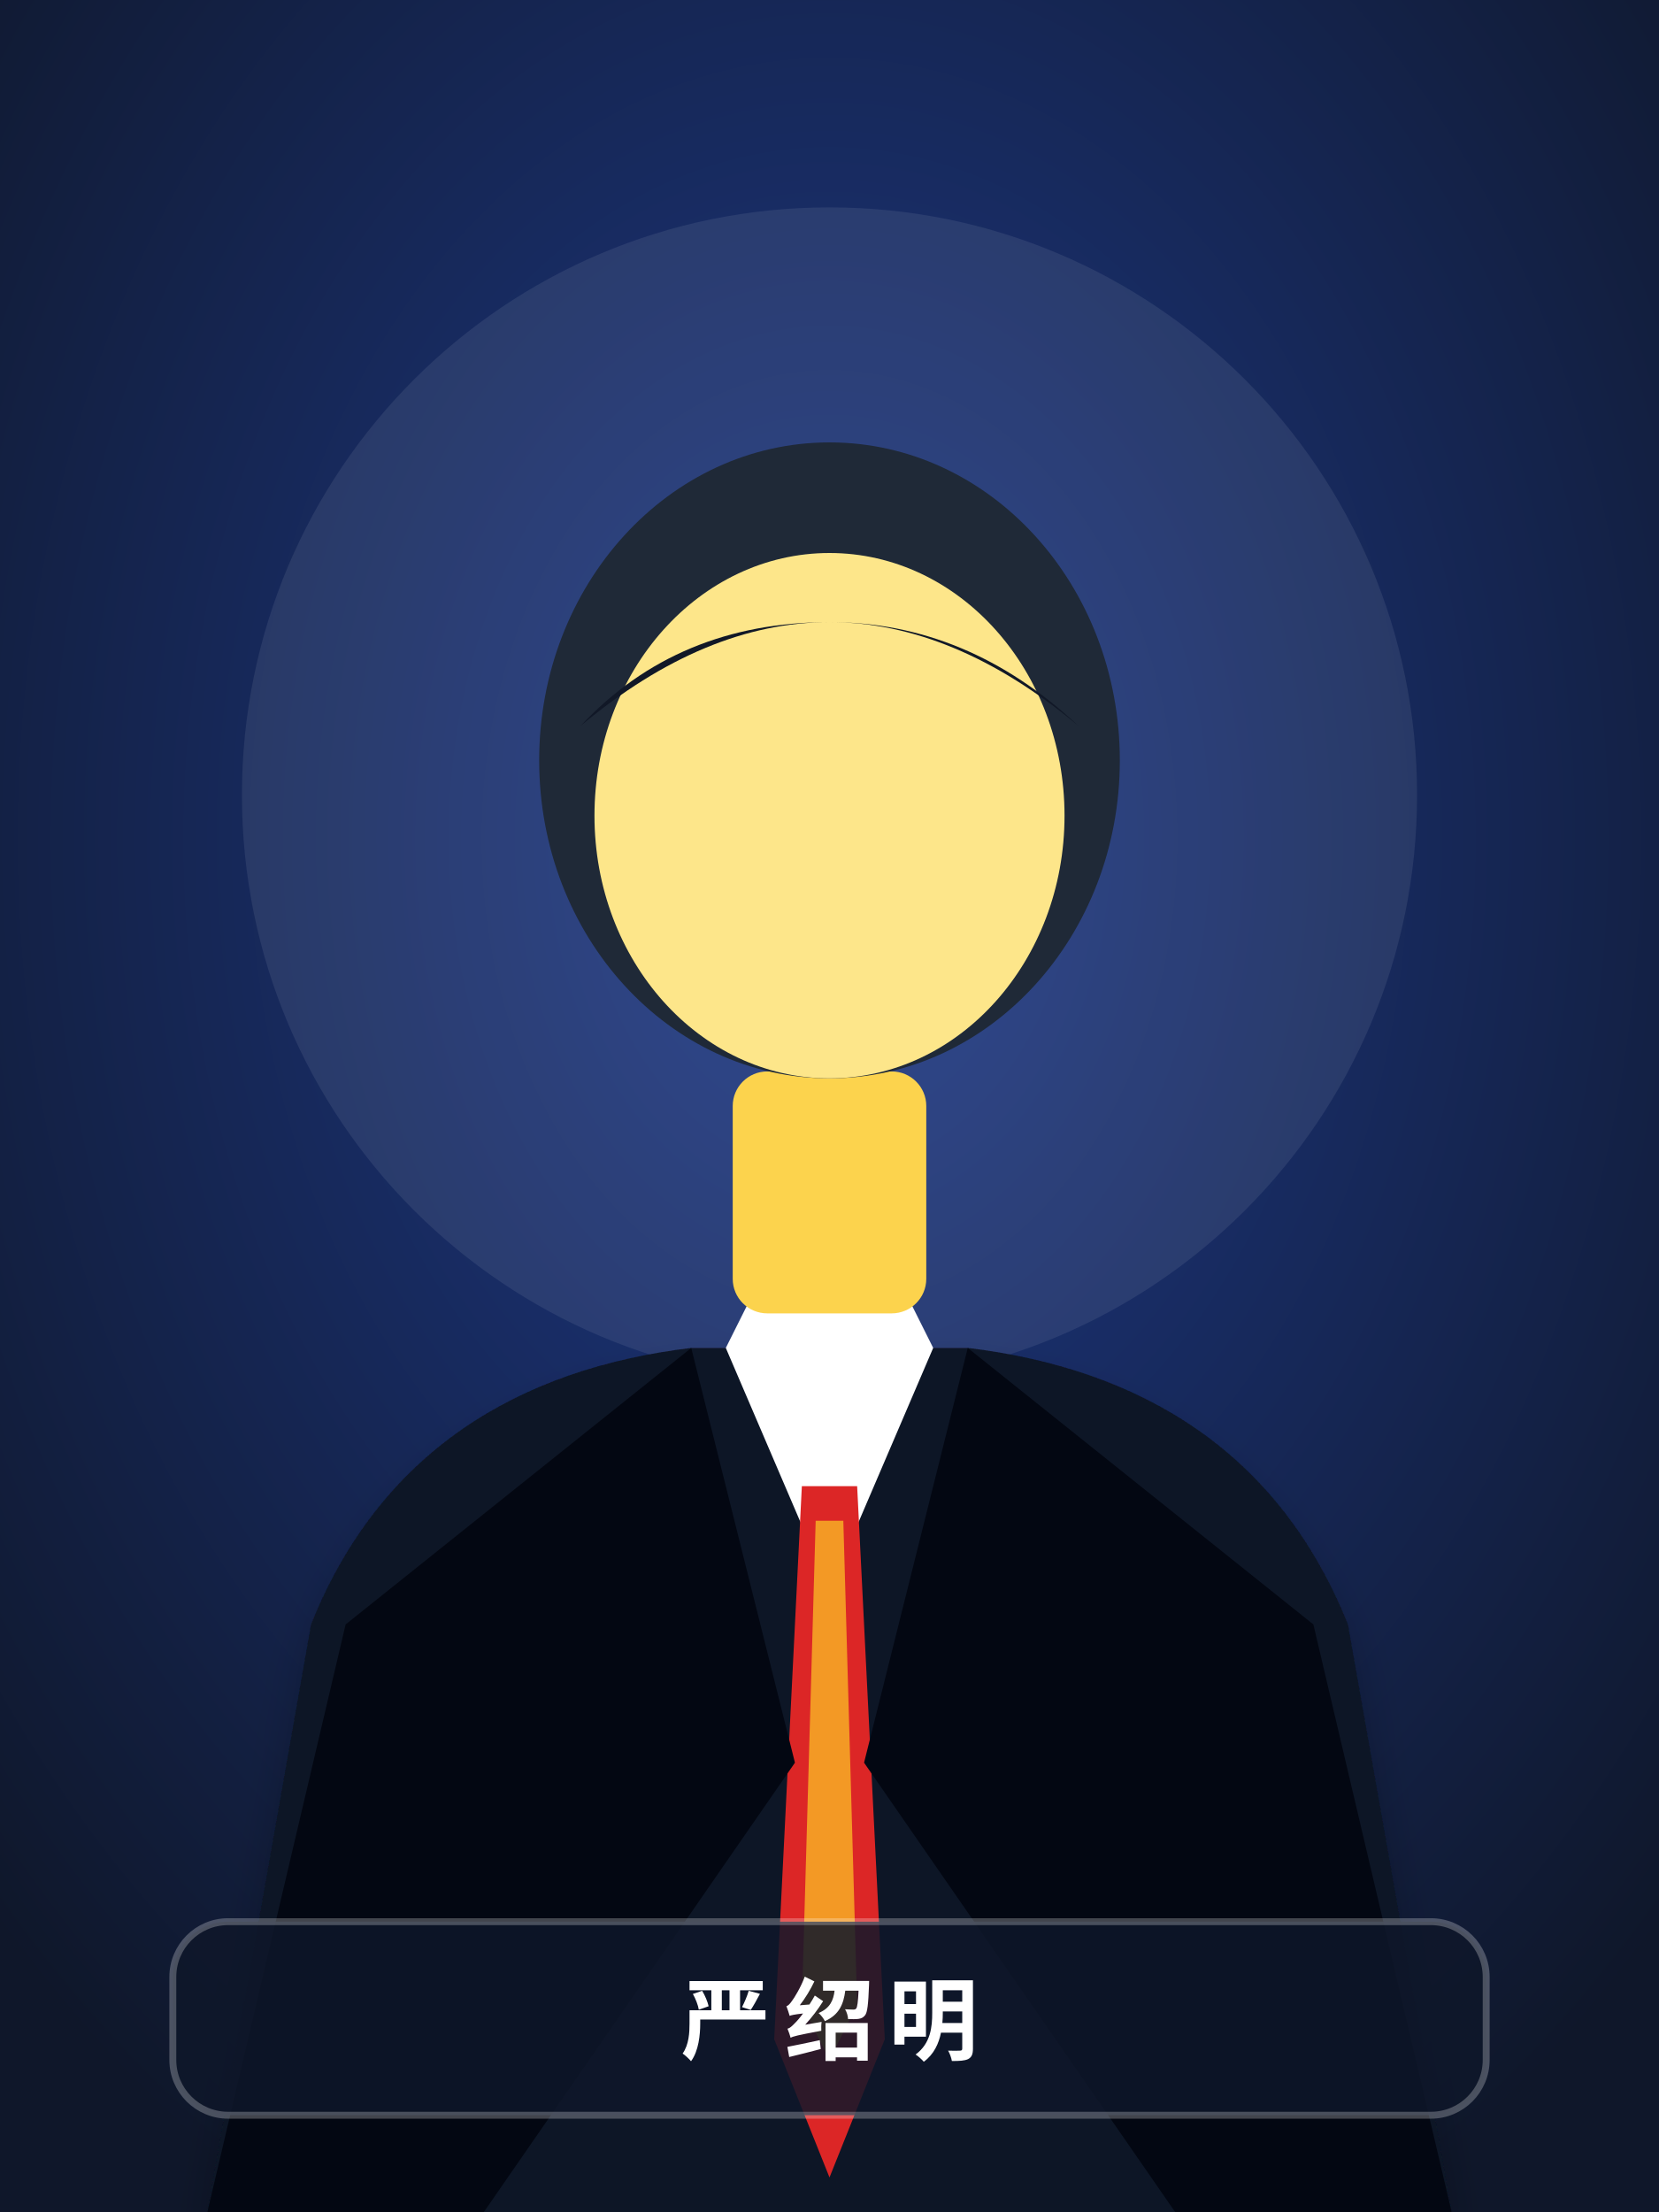
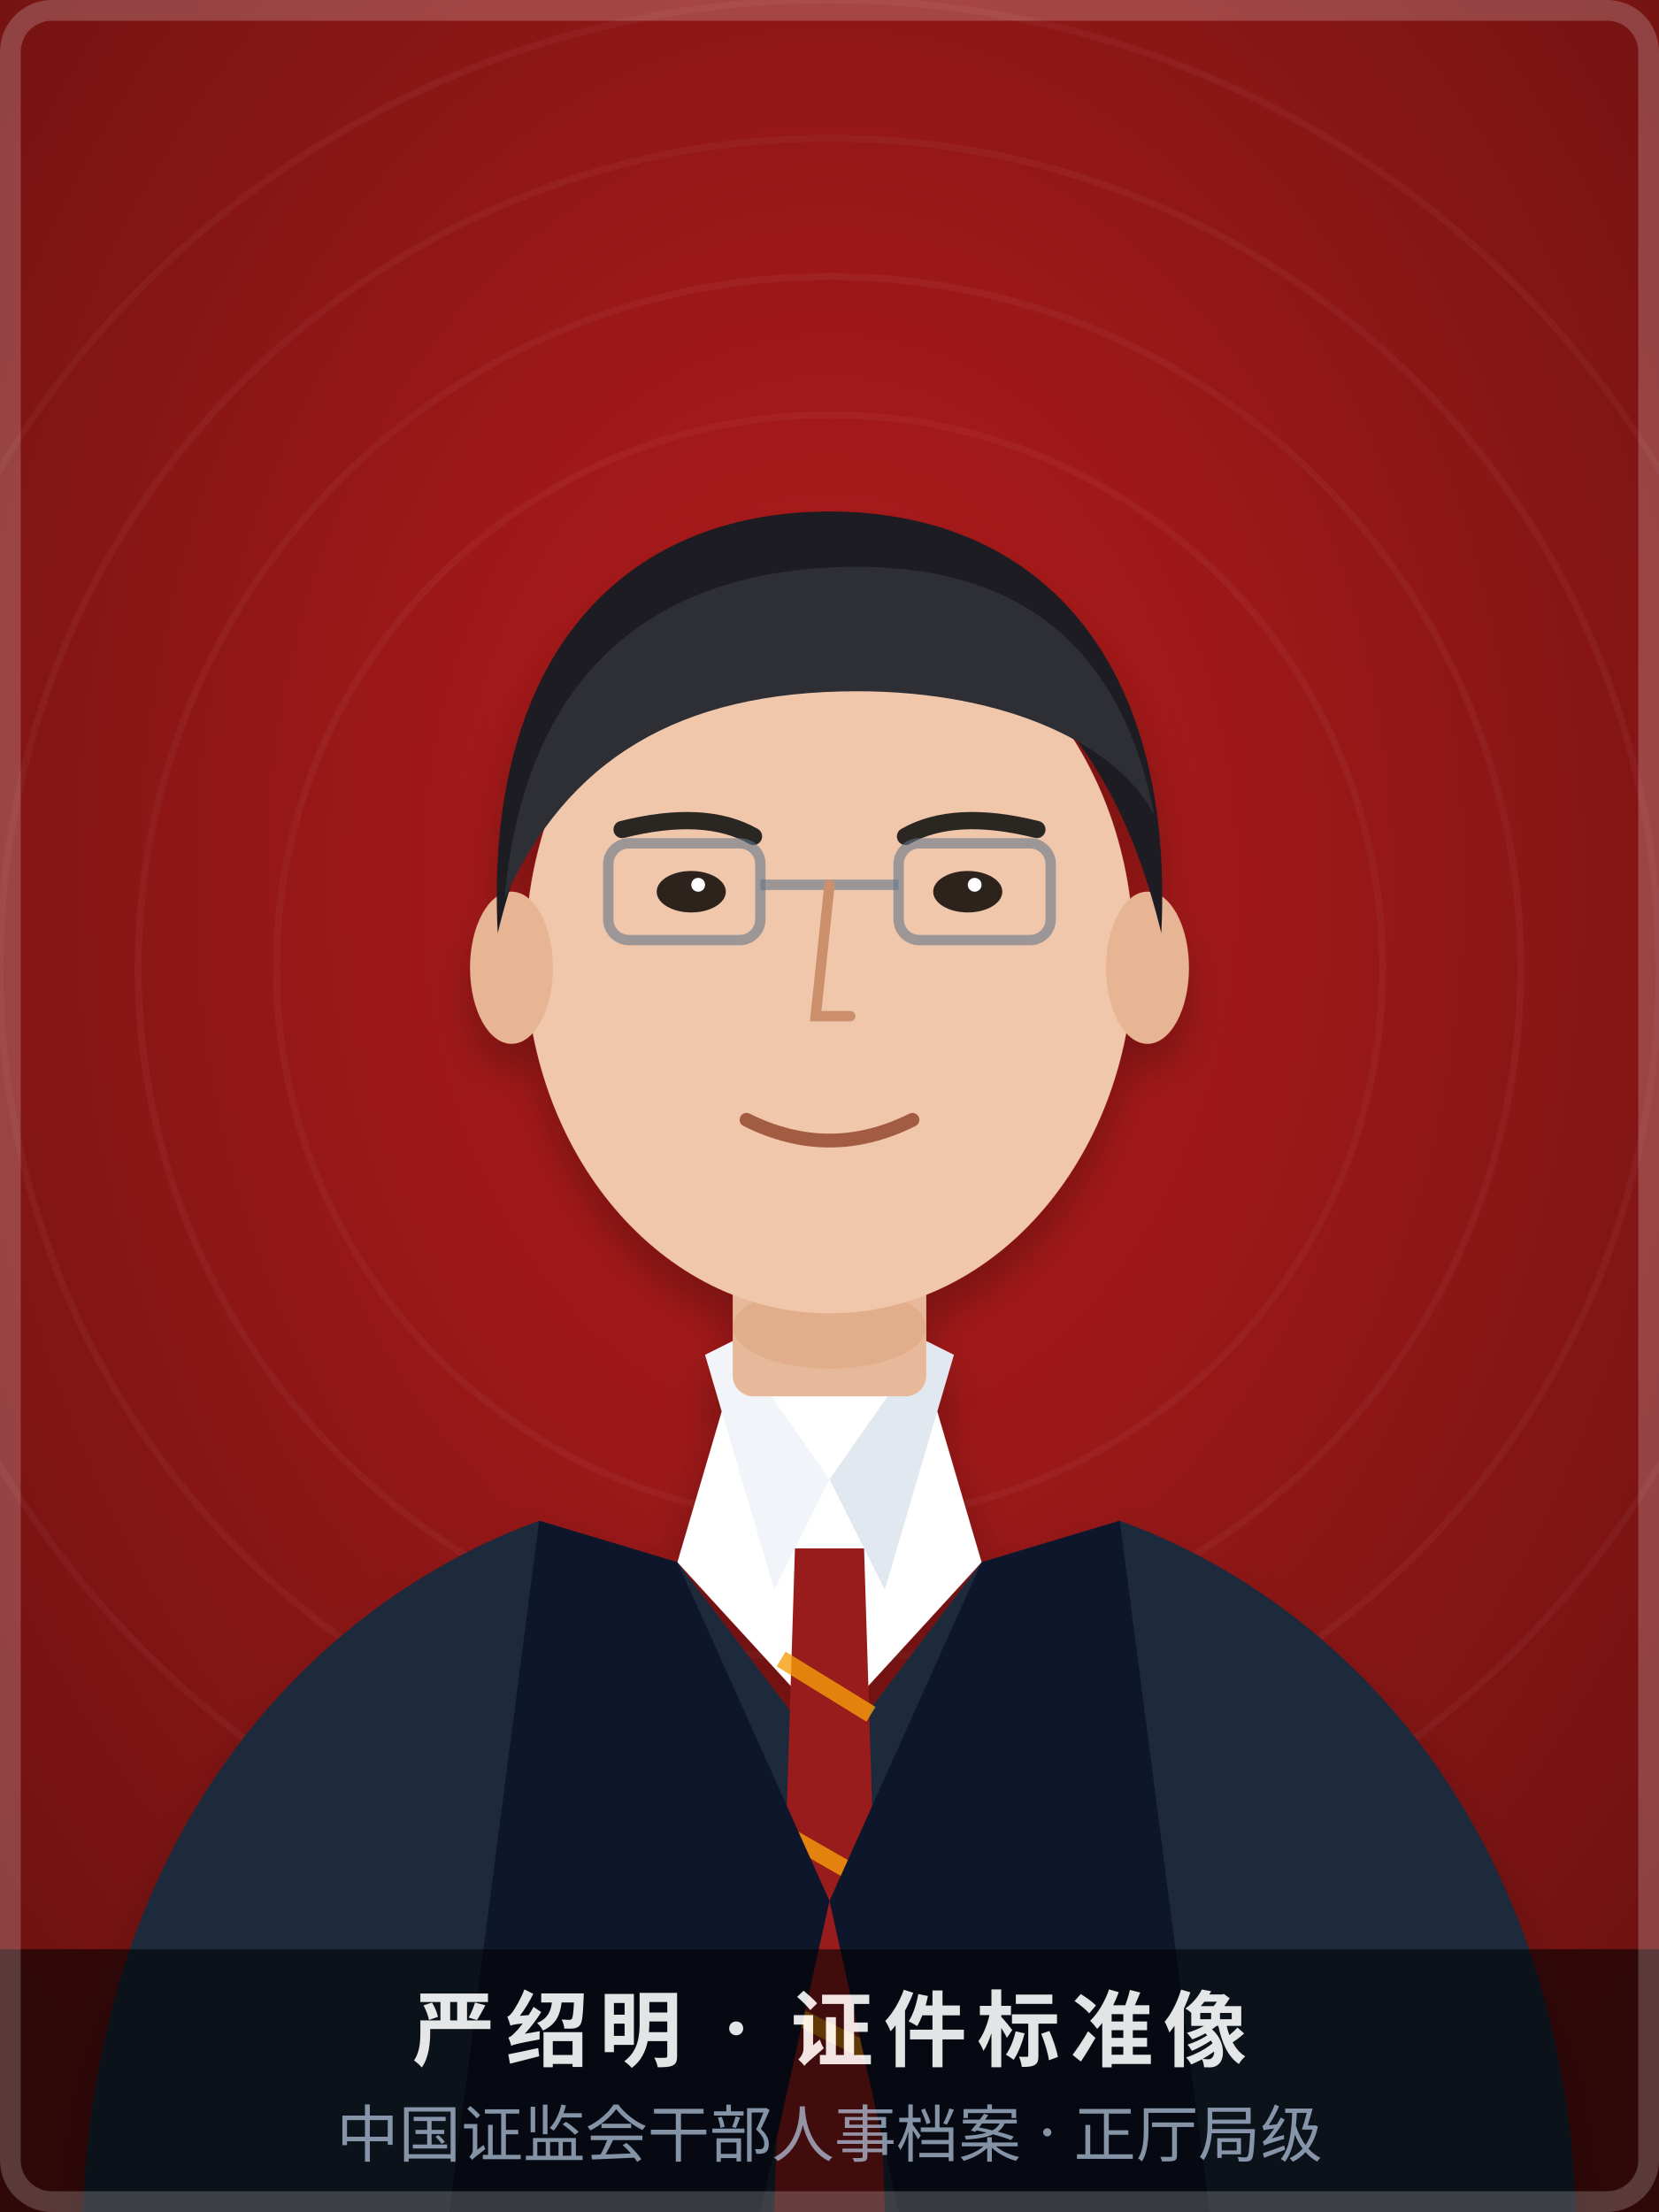
<svg xmlns="http://www.w3.org/2000/svg" viewBox="0 0 240 320" width="240" height="320">
  <defs>
-     <radialGradient id="bgGrad-yan-shaoming" cx="50%" cy="38%" r="70%">
-       <stop offset="0%" stop-color="#1e3a8a" />
-       <stop offset="100%" stop-color="#0f172a" />
+     <radialGradient id="bgGrad-yan-shaoming" cx="50%" cy="40%" r="70%">
+       <stop offset="0%" stop-color="#b91c1c" />
+       <stop offset="100%" stop-color="#6e1212" />
    </radialGradient>
    <filter id="shadow-yan-shaoming" x="-10%" y="-10%" width="120%" height="120%">
      <feDropShadow dx="0" dy="4" stdDeviation="3" flood-opacity="0.25" />
    </filter>
  </defs>
  <rect width="240" height="320" fill="url(#bgGrad-yan-shaoming)" />
-   <circle cx="120" cy="115" r="85" fill="white" opacity="0.08" />
-   <path d="M 30 320 L 45 235 C 55 210 75 198 100 195 L 140 195 C 165 198 185 210 195 235 L 210 320 Z" fill="#111827" filter="url(#shadow-yan-shaoming)" />
-   <polygon points="105,195 120,230 135,195 130,185 110,185" fill="#ffffff" />
-   <polygon points="116,215 124,215 128,295 120,315 112,295" fill="#dc2626" />
-   <polygon points="118,220 122,220 124,290 120,298 116,290" fill="#fbbf24" opacity="0.75" />
-   <polygon points="50,235 100,195 115,255 70,320 30,320" fill="#030712" />
-   <polygon points="190,235 140,195 125,255 170,320 210,320" fill="#030712" />
-   <rect x="106" y="155" width="28" height="35" rx="5" fill="#fcd34d" />
-   <ellipse cx="120" cy="110" rx="42" ry="46" fill="#1f2937" />
-   <ellipse cx="120" cy="118" rx="34" ry="38" fill="#fde68a" />
-   <path d="M 84 105 Q 120 75 156 105 Q 140 90 120 90 Q 98 90 84 105 Z" fill="#111827" />
-   <rect x="25" y="278" width="190" height="28" rx="8" fill="rgba(15, 23, 42, 0.85)" stroke="rgba(255, 255, 255, 0.25)" stroke-width="1" />
-   <text x="120" y="297" font-family="-apple-system, BlinkMacSystemFont, 'Segoe UI', PingFang SC, 'Microsoft YaHei', sans-serif" font-size="13" font-weight="bold" fill="#ffffff" text-anchor="middle" letter-spacing="2">
-     严绍明
-   </text>
+   <g opacity="0.04" stroke="#ffffff" stroke-width="1" fill="none">
+     <circle cx="120" cy="140" r="80" />
+     <circle cx="120" cy="140" r="100" />
+     <circle cx="120" cy="140" r="120" />
+     <circle cx="120" cy="140" r="140" />
+   </g>
+   <g filter="url(#shadow-yan-shaoming)">
+     <path d="M 12 320 C 14 265, 45 232, 78 220 L 98 226 L 120 255 L 142 226 L 162 220 C 195 232, 226 265, 228 320 Z" fill="#1e293b" />
+     <polygon points="98,226 120,250 142,226 132,192 108,192" fill="#ffffff" />
+     <polygon points="102,196 112,230 120,214 106,194" fill="#f1f5f9" />
+     <polygon points="138,196 128,230 120,214 134,194" fill="#e2e8f0" />
+     <polygon points="115,224 125,224 128,320 112,320" fill="#991b1b" />
+     <line x1="113" y1="240" x2="126" y2="248" stroke="#f59e0b" stroke-width="2.5" opacity="0.8" />
+     <line x1="113" y1="265" x2="127" y2="273" stroke="#f59e0b" stroke-width="2.5" opacity="0.8" />
+     <line x1="112" y1="290" x2="128" y2="298" stroke="#f59e0b" stroke-width="2.5" opacity="0.8" />
+     <polygon points="78,220 98,226 120,275 110,320 65,320" fill="#0f172a" />
+     <polygon points="162,220 142,226 120,275 130,320 175,320" fill="#0f172a" />
+     <rect x="106" y="172" width="28" height="30" rx="3" fill="#e7b99a" />
+     <ellipse cx="120" cy="192" rx="14" ry="6" fill="#d99b75" opacity="0.4" />
+     <ellipse cx="120" cy="138" rx="44" ry="52" fill="#f0c7ab" />
+     <ellipse cx="74" cy="140" rx="6" ry="11" fill="#e7b594" />
+     <ellipse cx="166" cy="140" rx="6" ry="11" fill="#e7b594" />
+     <path d="M 72 135 C 70 95, 90 74, 120 74 C 150 74, 170 95, 168 135 C 160 102, 142 90, 120 90 C 98 90, 80 102, 72 135 Z" fill="#1e1e24" />
+     <path d="M 73 130 C 76 96, 96 82, 124 82 C 146 82, 162 92, 167 118 C 162 108, 146 100, 124 100 C 98 100, 82 110, 73 130 Z" fill="#2d2d34" />
+     <path d="M 90 120 Q 102 117 109 121" stroke="#2b2623" stroke-width="2.5" stroke-linecap="round" fill="none" />
+     <path d="M 150 120 Q 138 117 131 121" stroke="#2b2623" stroke-width="2.5" stroke-linecap="round" fill="none" />
+     <ellipse cx="100" cy="129" rx="5" ry="3" fill="#2d221e" />
+     <ellipse cx="140" cy="129" rx="5" ry="3" fill="#2d221e" />
+     <circle cx="101" cy="128" r="1" fill="#ffffff" />
+     <circle cx="141" cy="128" r="1" fill="#ffffff" />
+     <rect x="88" y="122" width="22" height="14" rx="3" fill="none" stroke="#64748b" stroke-width="1.5" opacity="0.6" />
+     <rect x="130" y="122" width="22" height="14" rx="3" fill="none" stroke="#64748b" stroke-width="1.5" opacity="0.6" />
+     <line x1="110" y1="128" x2="130" y2="128" stroke="#64748b" stroke-width="1.5" opacity="0.6" />
+     <path d="M 120 128 L 118 147 L 123 147" stroke="#cb8f6c" stroke-width="1.5" stroke-linecap="round" fill="none" />
+     <path d="M 108 162 Q 120 168 132 162" stroke="#a25b42" stroke-width="2" stroke-linecap="round" fill="none" />
+   </g>
+   <g opacity="0.88">
+     <rect x="0" y="282" width="240" height="38" fill="#000000" fill-opacity="0.65" />
+     <text x="120" y="298" font-family="-apple-system, BlinkMacSystemFont, 'PingFang SC', 'Microsoft YaHei', sans-serif" font-size="12" font-weight="bold" fill="#ffffff" text-anchor="middle" letter-spacing="1.5">
+       严绍明 · 证件标准像
+     </text>
+     <text x="120" y="312" font-family="-apple-system, BlinkMacSystemFont, 'PingFang SC', sans-serif" font-size="9" fill="#94a3b8" text-anchor="middle">
+       中国证监会干部人事档案 · 正厅局级
+     </text>
+   </g>
+   <rect x="1.5" y="1.5" width="237" height="317" rx="6" fill="none" stroke="#ffffff" stroke-opacity="0.2" stroke-width="3" />
</svg>
